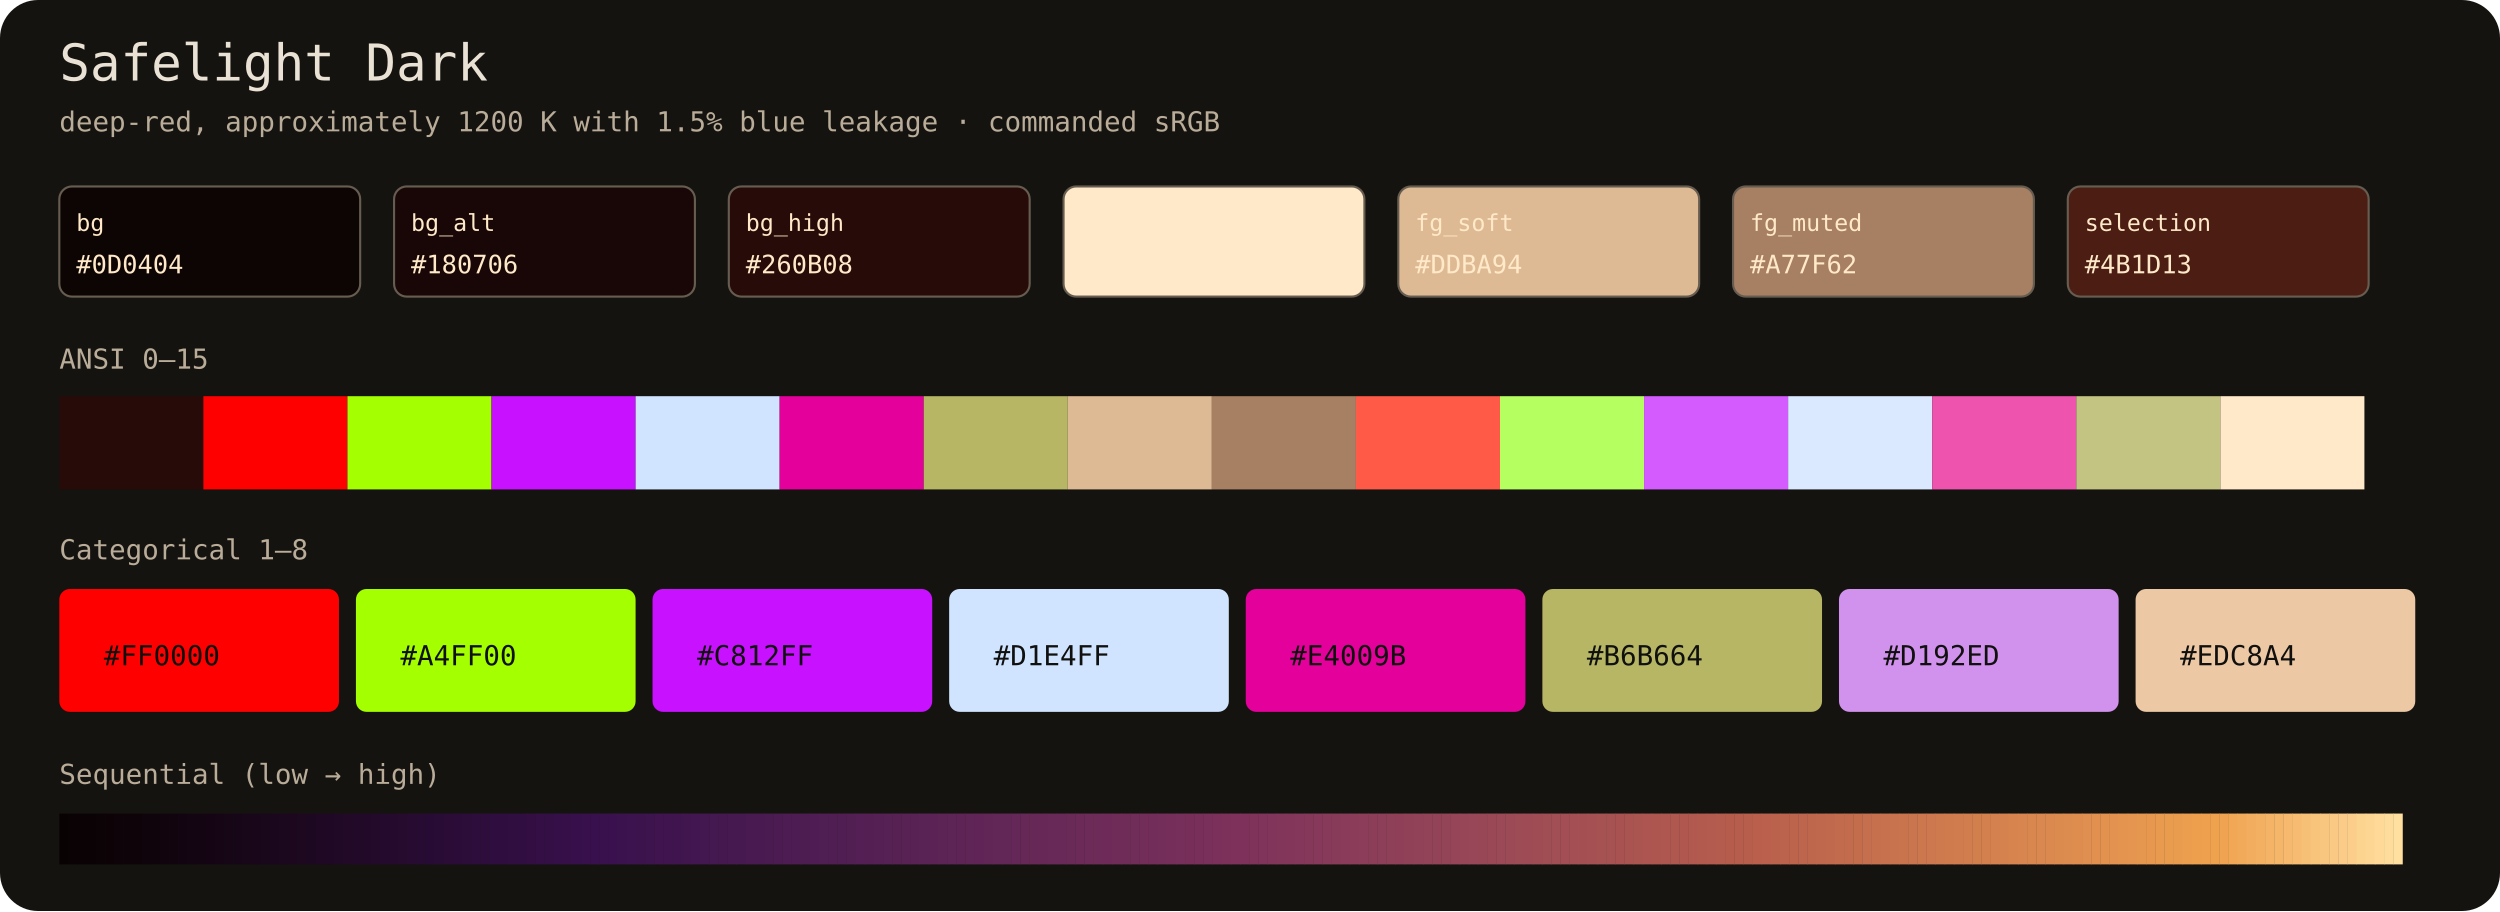
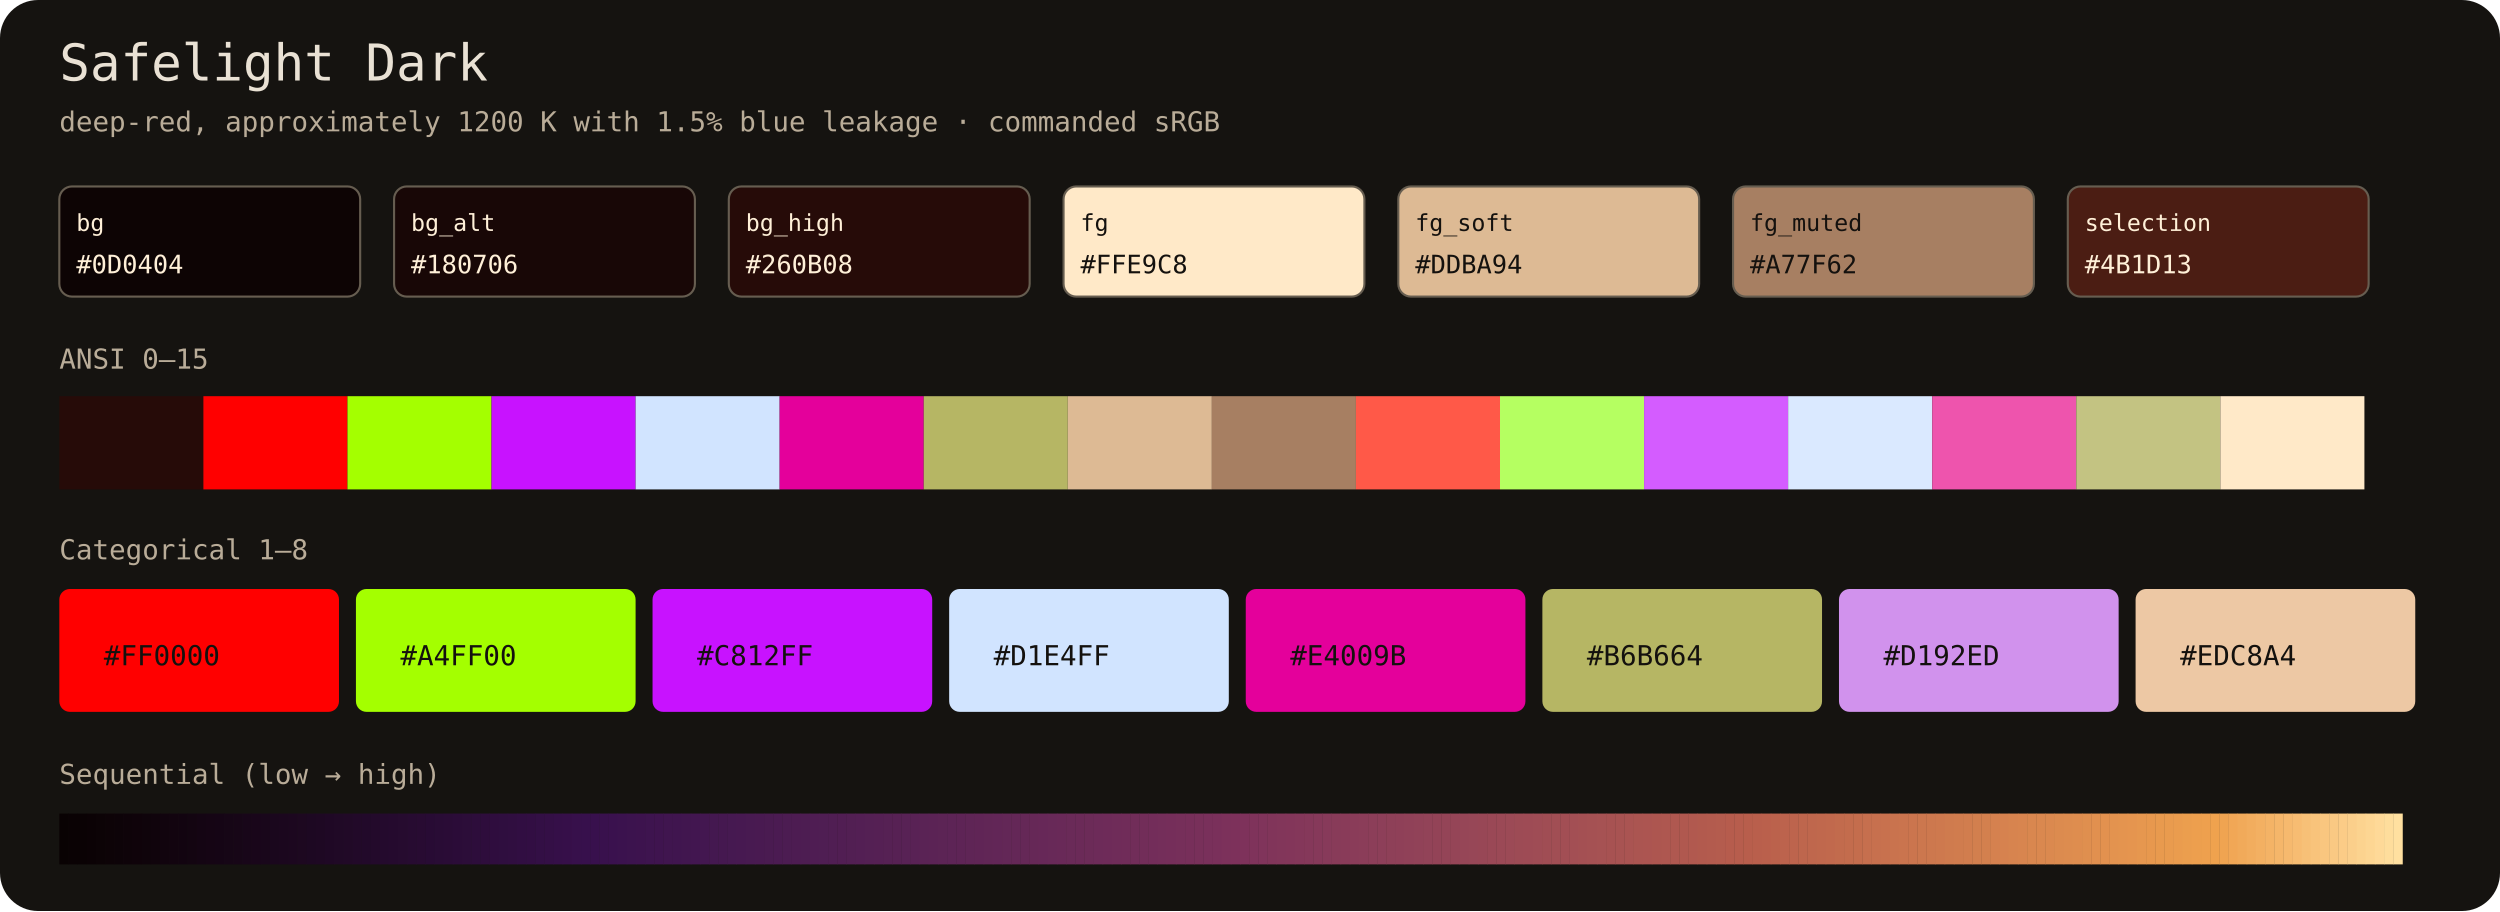
<svg xmlns="http://www.w3.org/2000/svg" width="1180" height="430" viewBox="0 0 1180 430">
  <rect width="100%" height="100%" rx="18" fill="#151310" />
  <text x="28" y="38" fill="#E9E1D4" font-size="24" font-family="ui-monospace, SFMono-Regular, Menlo, monospace">Safelight Dark</text>
  <text x="28" y="62" fill="#B9AC98" font-size="13" font-family="ui-monospace, SFMono-Regular, Menlo, monospace">deep-red, approximately 1200 K with 1.5% blue leakage · commanded sRGB</text>
  <rect x="28" y="88" width="142" height="52" rx="6" fill="#0D0404" stroke="#665D50" />
-   <text x="36" y="109" fill="#FFE9C8" font-size="11" font-family="ui-monospace, SFMono-Regular, Menlo, monospace">bg</text>
-   <text x="36" y="129" fill="#FFE9C8" font-size="12" font-family="ui-monospace, SFMono-Regular, Menlo, monospace">#0D0404</text>
+   <text x="36" y="109" fill="#FFF0D8" font-size="11" font-family="ui-monospace, SFMono-Regular, Menlo, monospace">bg</text>
+   <text x="36" y="129" fill="#FFF0D8" font-size="12" font-family="ui-monospace, SFMono-Regular, Menlo, monospace">#0D0404</text>
  <rect x="186" y="88" width="142" height="52" rx="6" fill="#180706" stroke="#665D50" />
-   <text x="194" y="109" fill="#FFE9C8" font-size="11" font-family="ui-monospace, SFMono-Regular, Menlo, monospace">bg_alt</text>
-   <text x="194" y="129" fill="#FFE9C8" font-size="12" font-family="ui-monospace, SFMono-Regular, Menlo, monospace">#180706</text>
+   <text x="194" y="109" fill="#FFF0D8" font-size="11" font-family="ui-monospace, SFMono-Regular, Menlo, monospace">bg_alt</text>
+   <text x="194" y="129" fill="#FFF0D8" font-size="12" font-family="ui-monospace, SFMono-Regular, Menlo, monospace">#180706</text>
  <rect x="344" y="88" width="142" height="52" rx="6" fill="#260B08" stroke="#665D50" />
-   <text x="352" y="109" fill="#FFE9C8" font-size="11" font-family="ui-monospace, SFMono-Regular, Menlo, monospace">bg_high</text>
-   <text x="352" y="129" fill="#FFE9C8" font-size="12" font-family="ui-monospace, SFMono-Regular, Menlo, monospace">#260B08</text>
+   <text x="352" y="109" fill="#FFF0D8" font-size="11" font-family="ui-monospace, SFMono-Regular, Menlo, monospace">bg_high</text>
+   <text x="352" y="129" fill="#FFF0D8" font-size="12" font-family="ui-monospace, SFMono-Regular, Menlo, monospace">#260B08</text>
  <rect x="502" y="88" width="142" height="52" rx="6" fill="#FFE9C8" stroke="#665D50" />
-   <text x="510" y="109" fill="#FFE9C8" font-size="11" font-family="ui-monospace, SFMono-Regular, Menlo, monospace">fg</text>
-   <text x="510" y="129" fill="#FFE9C8" font-size="12" font-family="ui-monospace, SFMono-Regular, Menlo, monospace">#FFE9C8</text>
+   <text x="510" y="109" fill="#14110E" font-size="11" font-family="ui-monospace, SFMono-Regular, Menlo, monospace">fg</text>
+   <text x="510" y="129" fill="#14110E" font-size="12" font-family="ui-monospace, SFMono-Regular, Menlo, monospace">#FFE9C8</text>
  <rect x="660" y="88" width="142" height="52" rx="6" fill="#DDBA94" stroke="#665D50" />
-   <text x="668" y="109" fill="#FFE9C8" font-size="11" font-family="ui-monospace, SFMono-Regular, Menlo, monospace">fg_soft</text>
-   <text x="668" y="129" fill="#FFE9C8" font-size="12" font-family="ui-monospace, SFMono-Regular, Menlo, monospace">#DDBA94</text>
+   <text x="668" y="109" fill="#14110E" font-size="11" font-family="ui-monospace, SFMono-Regular, Menlo, monospace">fg_soft</text>
+   <text x="668" y="129" fill="#14110E" font-size="12" font-family="ui-monospace, SFMono-Regular, Menlo, monospace">#DDBA94</text>
  <rect x="818" y="88" width="142" height="52" rx="6" fill="#A77F62" stroke="#665D50" />
-   <text x="826" y="109" fill="#FFE9C8" font-size="11" font-family="ui-monospace, SFMono-Regular, Menlo, monospace">fg_muted</text>
-   <text x="826" y="129" fill="#FFE9C8" font-size="12" font-family="ui-monospace, SFMono-Regular, Menlo, monospace">#A77F62</text>
+   <text x="826" y="109" fill="#14110E" font-size="11" font-family="ui-monospace, SFMono-Regular, Menlo, monospace">fg_muted</text>
+   <text x="826" y="129" fill="#14110E" font-size="12" font-family="ui-monospace, SFMono-Regular, Menlo, monospace">#A77F62</text>
  <rect x="976" y="88" width="142" height="52" rx="6" fill="#4B1D13" stroke="#665D50" />
-   <text x="984" y="109" fill="#FFE9C8" font-size="11" font-family="ui-monospace, SFMono-Regular, Menlo, monospace">selection</text>
-   <text x="984" y="129" fill="#FFE9C8" font-size="12" font-family="ui-monospace, SFMono-Regular, Menlo, monospace">#4B1D13</text>
+   <text x="984" y="109" fill="#FFF0D8" font-size="11" font-family="ui-monospace, SFMono-Regular, Menlo, monospace">selection</text>
+   <text x="984" y="129" fill="#FFF0D8" font-size="12" font-family="ui-monospace, SFMono-Regular, Menlo, monospace">#4B1D13</text>
  <text x="28" y="174" fill="#B9AC98" font-size="13" font-family="ui-monospace, SFMono-Regular, Menlo, monospace">ANSI 0–15</text>
  <rect x="28" y="187" width="68" height="44" fill="#260B08" />
  <rect x="96" y="187" width="68" height="44" fill="#FF0000" />
  <rect x="164" y="187" width="68" height="44" fill="#A4FF00" />
  <rect x="232" y="187" width="68" height="44" fill="#C812FF" />
  <rect x="300" y="187" width="68" height="44" fill="#D1E4FF" />
  <rect x="368" y="187" width="68" height="44" fill="#E4009B" />
  <rect x="436" y="187" width="68" height="44" fill="#B6B664" />
  <rect x="504" y="187" width="68" height="44" fill="#DDBA94" />
  <rect x="572" y="187" width="68" height="44" fill="#A77F62" />
  <rect x="640" y="187" width="68" height="44" fill="#FF5948" />
  <rect x="708" y="187" width="68" height="44" fill="#B5FF61" />
  <rect x="776" y="187" width="68" height="44" fill="#D45CFF" />
  <rect x="844" y="187" width="68" height="44" fill="#DAE9FF" />
  <rect x="912" y="187" width="68" height="44" fill="#EE54AD" />
  <rect x="980" y="187" width="68" height="44" fill="#C3C382" />
  <rect x="1048" y="187" width="68" height="44" fill="#FFE9C8" />
  <text x="28" y="264" fill="#B9AC98" font-size="13" font-family="ui-monospace, SFMono-Regular, Menlo, monospace">Categorical 1–8</text>
  <rect x="28" y="278" width="132" height="58" rx="5" fill="#FF0000" />
-   <text x="49" y="314" fill="#10100F" font-size="13" font-family="ui-monospace, SFMono-Regular, Menlo, monospace">#FF0000</text>
+   <text x="49" y="314" fill="#14110E" font-size="13" font-family="ui-monospace, SFMono-Regular, Menlo, monospace">#FF0000</text>
  <rect x="168" y="278" width="132" height="58" rx="5" fill="#A4FF00" />
-   <text x="189" y="314" fill="#10100F" font-size="13" font-family="ui-monospace, SFMono-Regular, Menlo, monospace">#A4FF00</text>
+   <text x="189" y="314" fill="#14110E" font-size="13" font-family="ui-monospace, SFMono-Regular, Menlo, monospace">#A4FF00</text>
  <rect x="308" y="278" width="132" height="58" rx="5" fill="#C812FF" />
-   <text x="329" y="314" fill="#10100F" font-size="13" font-family="ui-monospace, SFMono-Regular, Menlo, monospace">#C812FF</text>
+   <text x="329" y="314" fill="#14110E" font-size="13" font-family="ui-monospace, SFMono-Regular, Menlo, monospace">#C812FF</text>
  <rect x="448" y="278" width="132" height="58" rx="5" fill="#D1E4FF" />
-   <text x="469" y="314" fill="#10100F" font-size="13" font-family="ui-monospace, SFMono-Regular, Menlo, monospace">#D1E4FF</text>
+   <text x="469" y="314" fill="#14110E" font-size="13" font-family="ui-monospace, SFMono-Regular, Menlo, monospace">#D1E4FF</text>
  <rect x="588" y="278" width="132" height="58" rx="5" fill="#E4009B" />
-   <text x="609" y="314" fill="#10100F" font-size="13" font-family="ui-monospace, SFMono-Regular, Menlo, monospace">#E4009B</text>
+   <text x="609" y="314" fill="#14110E" font-size="13" font-family="ui-monospace, SFMono-Regular, Menlo, monospace">#E4009B</text>
  <rect x="728" y="278" width="132" height="58" rx="5" fill="#B6B664" />
-   <text x="749" y="314" fill="#10100F" font-size="13" font-family="ui-monospace, SFMono-Regular, Menlo, monospace">#B6B664</text>
+   <text x="749" y="314" fill="#14110E" font-size="13" font-family="ui-monospace, SFMono-Regular, Menlo, monospace">#B6B664</text>
  <rect x="868" y="278" width="132" height="58" rx="5" fill="#D192ED" />
-   <text x="889" y="314" fill="#10100F" font-size="13" font-family="ui-monospace, SFMono-Regular, Menlo, monospace">#D192ED</text>
+   <text x="889" y="314" fill="#14110E" font-size="13" font-family="ui-monospace, SFMono-Regular, Menlo, monospace">#D192ED</text>
  <rect x="1008" y="278" width="132" height="58" rx="5" fill="#EDC8A4" />
-   <text x="1029" y="314" fill="#10100F" font-size="13" font-family="ui-monospace, SFMono-Regular, Menlo, monospace">#EDC8A4</text>
+   <text x="1029" y="314" fill="#14110E" font-size="13" font-family="ui-monospace, SFMono-Regular, Menlo, monospace">#EDC8A4</text>
  <text x="28" y="370" fill="#B9AC98" font-size="13" font-family="ui-monospace, SFMono-Regular, Menlo, monospace">Sequential (low → high)</text>
  <rect x="28.00" y="384" width="4.5" height="24" fill="#090203" />
  <rect x="32.32" y="384" width="4.5" height="24" fill="#0A0204" />
  <rect x="36.64" y="384" width="4.5" height="24" fill="#0A0204" />
  <rect x="40.96" y="384" width="4.5" height="24" fill="#0B0205" />
  <rect x="45.28" y="384" width="4.5" height="24" fill="#0C0306" />
  <rect x="49.60" y="384" width="4.5" height="24" fill="#0D0307" />
  <rect x="53.92" y="384" width="4.5" height="24" fill="#0D0308" />
  <rect x="58.24" y="384" width="4.5" height="24" fill="#0E0309" />
  <rect x="62.56" y="384" width="4.5" height="24" fill="#0F030A" />
  <rect x="66.88" y="384" width="4.5" height="24" fill="#0F040B" />
  <rect x="71.20" y="384" width="4.5" height="24" fill="#10040C" />
  <rect x="75.52" y="384" width="4.5" height="24" fill="#11040E" />
  <rect x="79.84" y="384" width="4.5" height="24" fill="#12040F" />
  <rect x="84.16" y="384" width="4.5" height="24" fill="#120410" />
  <rect x="88.48" y="384" width="4.5" height="24" fill="#130511" />
  <rect x="92.80" y="384" width="4.5" height="24" fill="#140513" />
  <rect x="97.12" y="384" width="4.5" height="24" fill="#150514" />
  <rect x="101.44" y="384" width="4.5" height="24" fill="#150515" />
  <rect x="105.76" y="384" width="4.5" height="24" fill="#160616" />
  <rect x="110.08" y="384" width="4.5" height="24" fill="#170617" />
  <rect x="114.40" y="384" width="4.5" height="24" fill="#180619" />
  <rect x="118.72" y="384" width="4.5" height="24" fill="#19061A" />
  <rect x="123.04" y="384" width="4.5" height="24" fill="#19071B" />
  <rect x="127.36" y="384" width="4.5" height="24" fill="#1A071D" />
  <rect x="131.68" y="384" width="4.5" height="24" fill="#1B071E" />
  <rect x="136.00" y="384" width="4.5" height="24" fill="#1C071F" />
  <rect x="140.32" y="384" width="4.5" height="24" fill="#1D0820" />
  <rect x="144.64" y="384" width="4.5" height="24" fill="#1D0822" />
  <rect x="148.96" y="384" width="4.5" height="24" fill="#1E0823" />
  <rect x="153.28" y="384" width="4.5" height="24" fill="#1F0825" />
  <rect x="157.60" y="384" width="4.5" height="24" fill="#200926" />
  <rect x="161.92" y="384" width="4.5" height="24" fill="#210927" />
  <rect x="166.24" y="384" width="4.5" height="24" fill="#220929" />
  <rect x="170.56" y="384" width="4.5" height="24" fill="#22092A" />
  <rect x="174.88" y="384" width="4.5" height="24" fill="#230A2B" />
  <rect x="179.20" y="384" width="4.5" height="24" fill="#240A2D" />
  <rect x="183.52" y="384" width="4.5" height="24" fill="#250A2E" />
  <rect x="187.84" y="384" width="4.5" height="24" fill="#260B2F" />
  <rect x="192.16" y="384" width="4.5" height="24" fill="#270B31" />
  <rect x="196.48" y="384" width="4.5" height="24" fill="#280B32" />
  <rect x="200.80" y="384" width="4.5" height="24" fill="#280B34" />
  <rect x="205.12" y="384" width="4.5" height="24" fill="#290C35" />
  <rect x="209.44" y="384" width="4.5" height="24" fill="#2A0C36" />
  <rect x="213.76" y="384" width="4.5" height="24" fill="#2B0C38" />
  <rect x="218.08" y="384" width="4.5" height="24" fill="#2C0D39" />
  <rect x="222.40" y="384" width="4.5" height="24" fill="#2D0D3B" />
  <rect x="226.72" y="384" width="4.5" height="24" fill="#2E0D3C" />
  <rect x="231.04" y="384" width="4.5" height="24" fill="#2F0D3E" />
  <rect x="235.36" y="384" width="4.5" height="24" fill="#2F0E3F" />
  <rect x="239.68" y="384" width="4.5" height="24" fill="#300E40" />
  <rect x="244.00" y="384" width="4.5" height="24" fill="#310E42" />
  <rect x="248.32" y="384" width="4.5" height="24" fill="#320E43" />
  <rect x="252.64" y="384" width="4.5" height="24" fill="#330F45" />
  <rect x="256.96" y="384" width="4.5" height="24" fill="#340F46" />
  <rect x="261.28" y="384" width="4.5" height="24" fill="#350F48" />
  <rect x="265.60" y="384" width="4.5" height="24" fill="#360F49" />
  <rect x="269.92" y="384" width="4.5" height="24" fill="#37104B" />
  <rect x="274.24" y="384" width="4.5" height="24" fill="#37104C" />
  <rect x="278.56" y="384" width="4.5" height="24" fill="#38104D" />
  <rect x="282.88" y="384" width="4.5" height="24" fill="#39114D" />
  <rect x="287.20" y="384" width="4.5" height="24" fill="#3A114E" />
  <rect x="291.52" y="384" width="4.5" height="24" fill="#3B124E" />
  <rect x="295.84" y="384" width="4.5" height="24" fill="#3C134E" />
  <rect x="300.16" y="384" width="4.5" height="24" fill="#3D134E" />
  <rect x="304.48" y="384" width="4.5" height="24" fill="#3E144F" />
  <rect x="308.80" y="384" width="4.5" height="24" fill="#3F144F" />
  <rect x="313.12" y="384" width="4.5" height="24" fill="#40154F" />
  <rect x="317.44" y="384" width="4.5" height="24" fill="#40154F" />
  <rect x="321.76" y="384" width="4.5" height="24" fill="#41164F" />
  <rect x="326.08" y="384" width="4.5" height="24" fill="#421650" />
  <rect x="330.40" y="384" width="4.5" height="24" fill="#431750" />
  <rect x="334.72" y="384" width="4.5" height="24" fill="#441850" />
  <rect x="339.04" y="384" width="4.5" height="24" fill="#451850" />
  <rect x="343.36" y="384" width="4.5" height="24" fill="#461951" />
  <rect x="347.68" y="384" width="4.5" height="24" fill="#471951" />
  <rect x="352.00" y="384" width="4.5" height="24" fill="#481A51" />
  <rect x="356.32" y="384" width="4.5" height="24" fill="#491A51" />
  <rect x="360.64" y="384" width="4.5" height="24" fill="#4A1B51" />
  <rect x="364.96" y="384" width="4.5" height="24" fill="#4B1B52" />
  <rect x="369.28" y="384" width="4.5" height="24" fill="#4C1C52" />
  <rect x="373.60" y="384" width="4.5" height="24" fill="#4D1C52" />
  <rect x="377.92" y="384" width="4.5" height="24" fill="#4D1D52" />
  <rect x="382.24" y="384" width="4.5" height="24" fill="#4F1D53" />
  <rect x="386.56" y="384" width="4.5" height="24" fill="#4F1E53" />
  <rect x="390.88" y="384" width="4.5" height="24" fill="#501E53" />
  <rect x="395.20" y="384" width="4.5" height="24" fill="#511E53" />
  <rect x="399.52" y="384" width="4.5" height="24" fill="#521F53" />
  <rect x="403.84" y="384" width="4.5" height="24" fill="#531F54" />
  <rect x="408.16" y="384" width="4.5" height="24" fill="#542054" />
  <rect x="412.48" y="384" width="4.5" height="24" fill="#552054" />
  <rect x="416.80" y="384" width="4.5" height="24" fill="#562154" />
  <rect x="421.12" y="384" width="4.5" height="24" fill="#572154" />
  <rect x="425.44" y="384" width="4.5" height="24" fill="#582255" />
  <rect x="429.76" y="384" width="4.5" height="24" fill="#592255" />
  <rect x="434.08" y="384" width="4.5" height="24" fill="#5A2355" />
  <rect x="438.40" y="384" width="4.5" height="24" fill="#5B2355" />
  <rect x="442.72" y="384" width="4.5" height="24" fill="#5C2455" />
  <rect x="447.04" y="384" width="4.5" height="24" fill="#5D2456" />
  <rect x="451.36" y="384" width="4.5" height="24" fill="#5E2456" />
  <rect x="455.68" y="384" width="4.5" height="24" fill="#5F2556" />
  <rect x="460.00" y="384" width="4.5" height="24" fill="#602556" />
  <rect x="464.32" y="384" width="4.5" height="24" fill="#612656" />
  <rect x="468.64" y="384" width="4.5" height="24" fill="#622657" />
  <rect x="472.96" y="384" width="4.5" height="24" fill="#632757" />
  <rect x="477.28" y="384" width="4.5" height="24" fill="#642757" />
  <rect x="481.60" y="384" width="4.5" height="24" fill="#652857" />
  <rect x="485.92" y="384" width="4.5" height="24" fill="#662857" />
  <rect x="490.24" y="384" width="4.5" height="24" fill="#672858" />
  <rect x="494.56" y="384" width="4.5" height="24" fill="#682958" />
  <rect x="498.88" y="384" width="4.5" height="24" fill="#692958" />
  <rect x="503.20" y="384" width="4.5" height="24" fill="#6A2A58" />
  <rect x="507.52" y="384" width="4.5" height="24" fill="#6B2A58" />
  <rect x="511.84" y="384" width="4.5" height="24" fill="#6C2B58" />
  <rect x="516.16" y="384" width="4.5" height="24" fill="#6D2B59" />
  <rect x="520.48" y="384" width="4.5" height="24" fill="#6E2B59" />
  <rect x="524.80" y="384" width="4.5" height="24" fill="#6F2C59" />
  <rect x="529.12" y="384" width="4.5" height="24" fill="#702C59" />
  <rect x="533.44" y="384" width="4.5" height="24" fill="#712D59" />
  <rect x="537.76" y="384" width="4.5" height="24" fill="#722D59" />
  <rect x="542.08" y="384" width="4.5" height="24" fill="#732D5A" />
  <rect x="546.40" y="384" width="4.5" height="24" fill="#742E5A" />
  <rect x="550.72" y="384" width="4.5" height="24" fill="#752E5A" />
  <rect x="555.04" y="384" width="4.5" height="24" fill="#762F5A" />
  <rect x="559.36" y="384" width="4.5" height="24" fill="#772F5A" />
  <rect x="563.68" y="384" width="4.5" height="24" fill="#78305A" />
  <rect x="568.00" y="384" width="4.5" height="24" fill="#79305B" />
  <rect x="572.32" y="384" width="4.5" height="24" fill="#7A305B" />
  <rect x="576.64" y="384" width="4.5" height="24" fill="#7C315B" />
  <rect x="580.96" y="384" width="4.5" height="24" fill="#7D315B" />
  <rect x="585.28" y="384" width="4.5" height="24" fill="#7E325B" />
  <rect x="589.60" y="384" width="4.5" height="24" fill="#7F335B" />
  <rect x="593.92" y="384" width="4.5" height="24" fill="#80345B" />
  <rect x="598.24" y="384" width="4.5" height="24" fill="#81355A" />
  <rect x="602.56" y="384" width="4.5" height="24" fill="#82365A" />
  <rect x="606.88" y="384" width="4.5" height="24" fill="#83365A" />
  <rect x="611.20" y="384" width="4.5" height="24" fill="#84375A" />
  <rect x="615.52" y="384" width="4.5" height="24" fill="#85385A" />
  <rect x="619.84" y="384" width="4.5" height="24" fill="#86395A" />
  <rect x="624.16" y="384" width="4.5" height="24" fill="#873A5A" />
  <rect x="628.48" y="384" width="4.5" height="24" fill="#883B59" />
  <rect x="632.80" y="384" width="4.5" height="24" fill="#893B59" />
  <rect x="637.12" y="384" width="4.5" height="24" fill="#8A3C59" />
  <rect x="641.44" y="384" width="4.5" height="24" fill="#8B3D59" />
  <rect x="645.76" y="384" width="4.5" height="24" fill="#8C3E59" />
  <rect x="650.08" y="384" width="4.5" height="24" fill="#8D3F59" />
  <rect x="654.40" y="384" width="4.5" height="24" fill="#8E4058" />
  <rect x="658.72" y="384" width="4.5" height="24" fill="#8F4058" />
  <rect x="663.04" y="384" width="4.5" height="24" fill="#904158" />
  <rect x="667.36" y="384" width="4.5" height="24" fill="#914258" />
  <rect x="671.68" y="384" width="4.5" height="24" fill="#924358" />
  <rect x="676.00" y="384" width="4.5" height="24" fill="#934357" />
  <rect x="680.32" y="384" width="4.5" height="24" fill="#944457" />
  <rect x="684.64" y="384" width="4.5" height="24" fill="#954557" />
  <rect x="688.96" y="384" width="4.5" height="24" fill="#964657" />
  <rect x="693.28" y="384" width="4.5" height="24" fill="#974757" />
  <rect x="697.60" y="384" width="4.5" height="24" fill="#984756" />
  <rect x="701.92" y="384" width="4.5" height="24" fill="#9A4856" />
  <rect x="706.24" y="384" width="4.5" height="24" fill="#9B4956" />
  <rect x="710.56" y="384" width="4.5" height="24" fill="#9C4A56" />
  <rect x="714.88" y="384" width="4.5" height="24" fill="#9D4B55" />
  <rect x="719.20" y="384" width="4.5" height="24" fill="#9E4B55" />
  <rect x="723.52" y="384" width="4.5" height="24" fill="#9F4C55" />
  <rect x="727.84" y="384" width="4.5" height="24" fill="#A04D54" />
  <rect x="732.16" y="384" width="4.5" height="24" fill="#A14E54" />
  <rect x="736.48" y="384" width="4.5" height="24" fill="#A24E54" />
  <rect x="740.80" y="384" width="4.5" height="24" fill="#A34F54" />
  <rect x="745.12" y="384" width="4.5" height="24" fill="#A45053" />
  <rect x="749.44" y="384" width="4.5" height="24" fill="#A55153" />
  <rect x="753.76" y="384" width="4.5" height="24" fill="#A65253" />
  <rect x="758.08" y="384" width="4.5" height="24" fill="#A75252" />
  <rect x="762.40" y="384" width="4.5" height="24" fill="#A85352" />
  <rect x="766.72" y="384" width="4.5" height="24" fill="#AA5452" />
  <rect x="771.04" y="384" width="4.5" height="24" fill="#AB5551" />
  <rect x="775.36" y="384" width="4.5" height="24" fill="#AC5551" />
  <rect x="779.68" y="384" width="4.5" height="24" fill="#AD5650" />
  <rect x="784.00" y="384" width="4.5" height="24" fill="#AE5750" />
  <rect x="788.32" y="384" width="4.5" height="24" fill="#AF5850" />
  <rect x="792.64" y="384" width="4.5" height="24" fill="#B0584F" />
  <rect x="796.96" y="384" width="4.5" height="24" fill="#B1594F" />
  <rect x="801.28" y="384" width="4.5" height="24" fill="#B25A4E" />
  <rect x="805.60" y="384" width="4.5" height="24" fill="#B35B4E" />
  <rect x="809.92" y="384" width="4.5" height="24" fill="#B45C4E" />
  <rect x="814.24" y="384" width="4.5" height="24" fill="#B65C4D" />
  <rect x="818.56" y="384" width="4.5" height="24" fill="#B75D4D" />
  <rect x="822.88" y="384" width="4.5" height="24" fill="#B85E4C" />
  <rect x="827.20" y="384" width="4.5" height="24" fill="#B95F4C" />
  <rect x="831.52" y="384" width="4.5" height="24" fill="#BA604C" />
  <rect x="835.84" y="384" width="4.5" height="24" fill="#BB624C" />
  <rect x="840.16" y="384" width="4.5" height="24" fill="#BC634D" />
  <rect x="844.48" y="384" width="4.5" height="24" fill="#BD644D" />
  <rect x="848.80" y="384" width="4.5" height="24" fill="#BE664D" />
  <rect x="853.12" y="384" width="4.5" height="24" fill="#BF674D" />
  <rect x="857.44" y="384" width="4.5" height="24" fill="#C0684D" />
  <rect x="861.76" y="384" width="4.5" height="24" fill="#C1694D" />
  <rect x="866.08" y="384" width="4.5" height="24" fill="#C26B4D" />
  <rect x="870.40" y="384" width="4.5" height="24" fill="#C36C4D" />
  <rect x="874.72" y="384" width="4.5" height="24" fill="#C46D4D" />
  <rect x="879.04" y="384" width="4.5" height="24" fill="#C66F4E" />
  <rect x="883.36" y="384" width="4.5" height="24" fill="#C7704E" />
  <rect x="887.68" y="384" width="4.5" height="24" fill="#C8714E" />
  <rect x="892.00" y="384" width="4.5" height="24" fill="#C9734E" />
  <rect x="896.32" y="384" width="4.5" height="24" fill="#CA744E" />
  <rect x="900.64" y="384" width="4.5" height="24" fill="#CB754E" />
  <rect x="904.96" y="384" width="4.5" height="24" fill="#CC774E" />
  <rect x="909.28" y="384" width="4.5" height="24" fill="#CD784E" />
  <rect x="913.60" y="384" width="4.5" height="24" fill="#CE794E" />
  <rect x="917.92" y="384" width="4.5" height="24" fill="#CF7B4E" />
  <rect x="922.24" y="384" width="4.5" height="24" fill="#D07C4E" />
  <rect x="926.56" y="384" width="4.5" height="24" fill="#D17D4E" />
  <rect x="930.88" y="384" width="4.5" height="24" fill="#D27F4E" />
  <rect x="935.20" y="384" width="4.5" height="24" fill="#D3804E" />
  <rect x="939.52" y="384" width="4.5" height="24" fill="#D5814F" />
  <rect x="943.84" y="384" width="4.5" height="24" fill="#D6824F" />
  <rect x="948.16" y="384" width="4.5" height="24" fill="#D7844F" />
  <rect x="952.48" y="384" width="4.5" height="24" fill="#D8854F" />
  <rect x="956.80" y="384" width="4.5" height="24" fill="#D9874F" />
  <rect x="961.12" y="384" width="4.5" height="24" fill="#DA884F" />
  <rect x="965.44" y="384" width="4.5" height="24" fill="#DB894F" />
  <rect x="969.76" y="384" width="4.5" height="24" fill="#DC8B4F" />
  <rect x="974.08" y="384" width="4.5" height="24" fill="#DD8C4F" />
  <rect x="978.40" y="384" width="4.5" height="24" fill="#DE8D4F" />
  <rect x="982.72" y="384" width="4.5" height="24" fill="#DF8F4F" />
  <rect x="987.04" y="384" width="4.5" height="24" fill="#E1904F" />
  <rect x="991.36" y="384" width="4.5" height="24" fill="#E2914F" />
  <rect x="995.68" y="384" width="4.5" height="24" fill="#E3934F" />
  <rect x="1000.00" y="384" width="4.5" height="24" fill="#E4944F" />
  <rect x="1004.32" y="384" width="4.5" height="24" fill="#E5954F" />
  <rect x="1008.64" y="384" width="4.5" height="24" fill="#E6974F" />
  <rect x="1012.96" y="384" width="4.5" height="24" fill="#E7984E" />
  <rect x="1017.28" y="384" width="4.5" height="24" fill="#E89A4E" />
  <rect x="1021.60" y="384" width="4.5" height="24" fill="#E99B4E" />
  <rect x="1025.92" y="384" width="4.5" height="24" fill="#EA9C4E" />
  <rect x="1030.24" y="384" width="4.5" height="24" fill="#EB9E4E" />
  <rect x="1034.56" y="384" width="4.5" height="24" fill="#ED9F4E" />
  <rect x="1038.88" y="384" width="4.5" height="24" fill="#EEA04E" />
  <rect x="1043.20" y="384" width="4.5" height="24" fill="#EFA24E" />
  <rect x="1047.52" y="384" width="4.5" height="24" fill="#F0A451" />
  <rect x="1051.84" y="384" width="4.5" height="24" fill="#F1A756" />
  <rect x="1056.16" y="384" width="4.5" height="24" fill="#F1AA5A" />
  <rect x="1060.48" y="384" width="4.5" height="24" fill="#F2AD5E" />
  <rect x="1064.80" y="384" width="4.5" height="24" fill="#F3B062" />
  <rect x="1069.12" y="384" width="4.5" height="24" fill="#F4B366" />
  <rect x="1073.44" y="384" width="4.5" height="24" fill="#F5B66A" />
  <rect x="1077.76" y="384" width="4.5" height="24" fill="#F6B96E" />
  <rect x="1082.08" y="384" width="4.5" height="24" fill="#F7BC72" />
  <rect x="1086.40" y="384" width="4.5" height="24" fill="#F7C077" />
  <rect x="1090.72" y="384" width="4.5" height="24" fill="#F8C37B" />
  <rect x="1095.04" y="384" width="4.5" height="24" fill="#F9C67F" />
  <rect x="1099.36" y="384" width="4.5" height="24" fill="#FAC983" />
  <rect x="1103.68" y="384" width="4.5" height="24" fill="#FBCC87" />
  <rect x="1108.00" y="384" width="4.5" height="24" fill="#FBCF8B" />
  <rect x="1112.32" y="384" width="4.5" height="24" fill="#FCD38F" />
  <rect x="1116.64" y="384" width="4.5" height="24" fill="#FDD693" />
  <rect x="1120.96" y="384" width="4.5" height="24" fill="#FED998" />
  <rect x="1125.28" y="384" width="4.5" height="24" fill="#FEDD9C" />
  <rect x="1129.60" y="384" width="4.5" height="24" fill="#FFE0A0" />
</svg>
